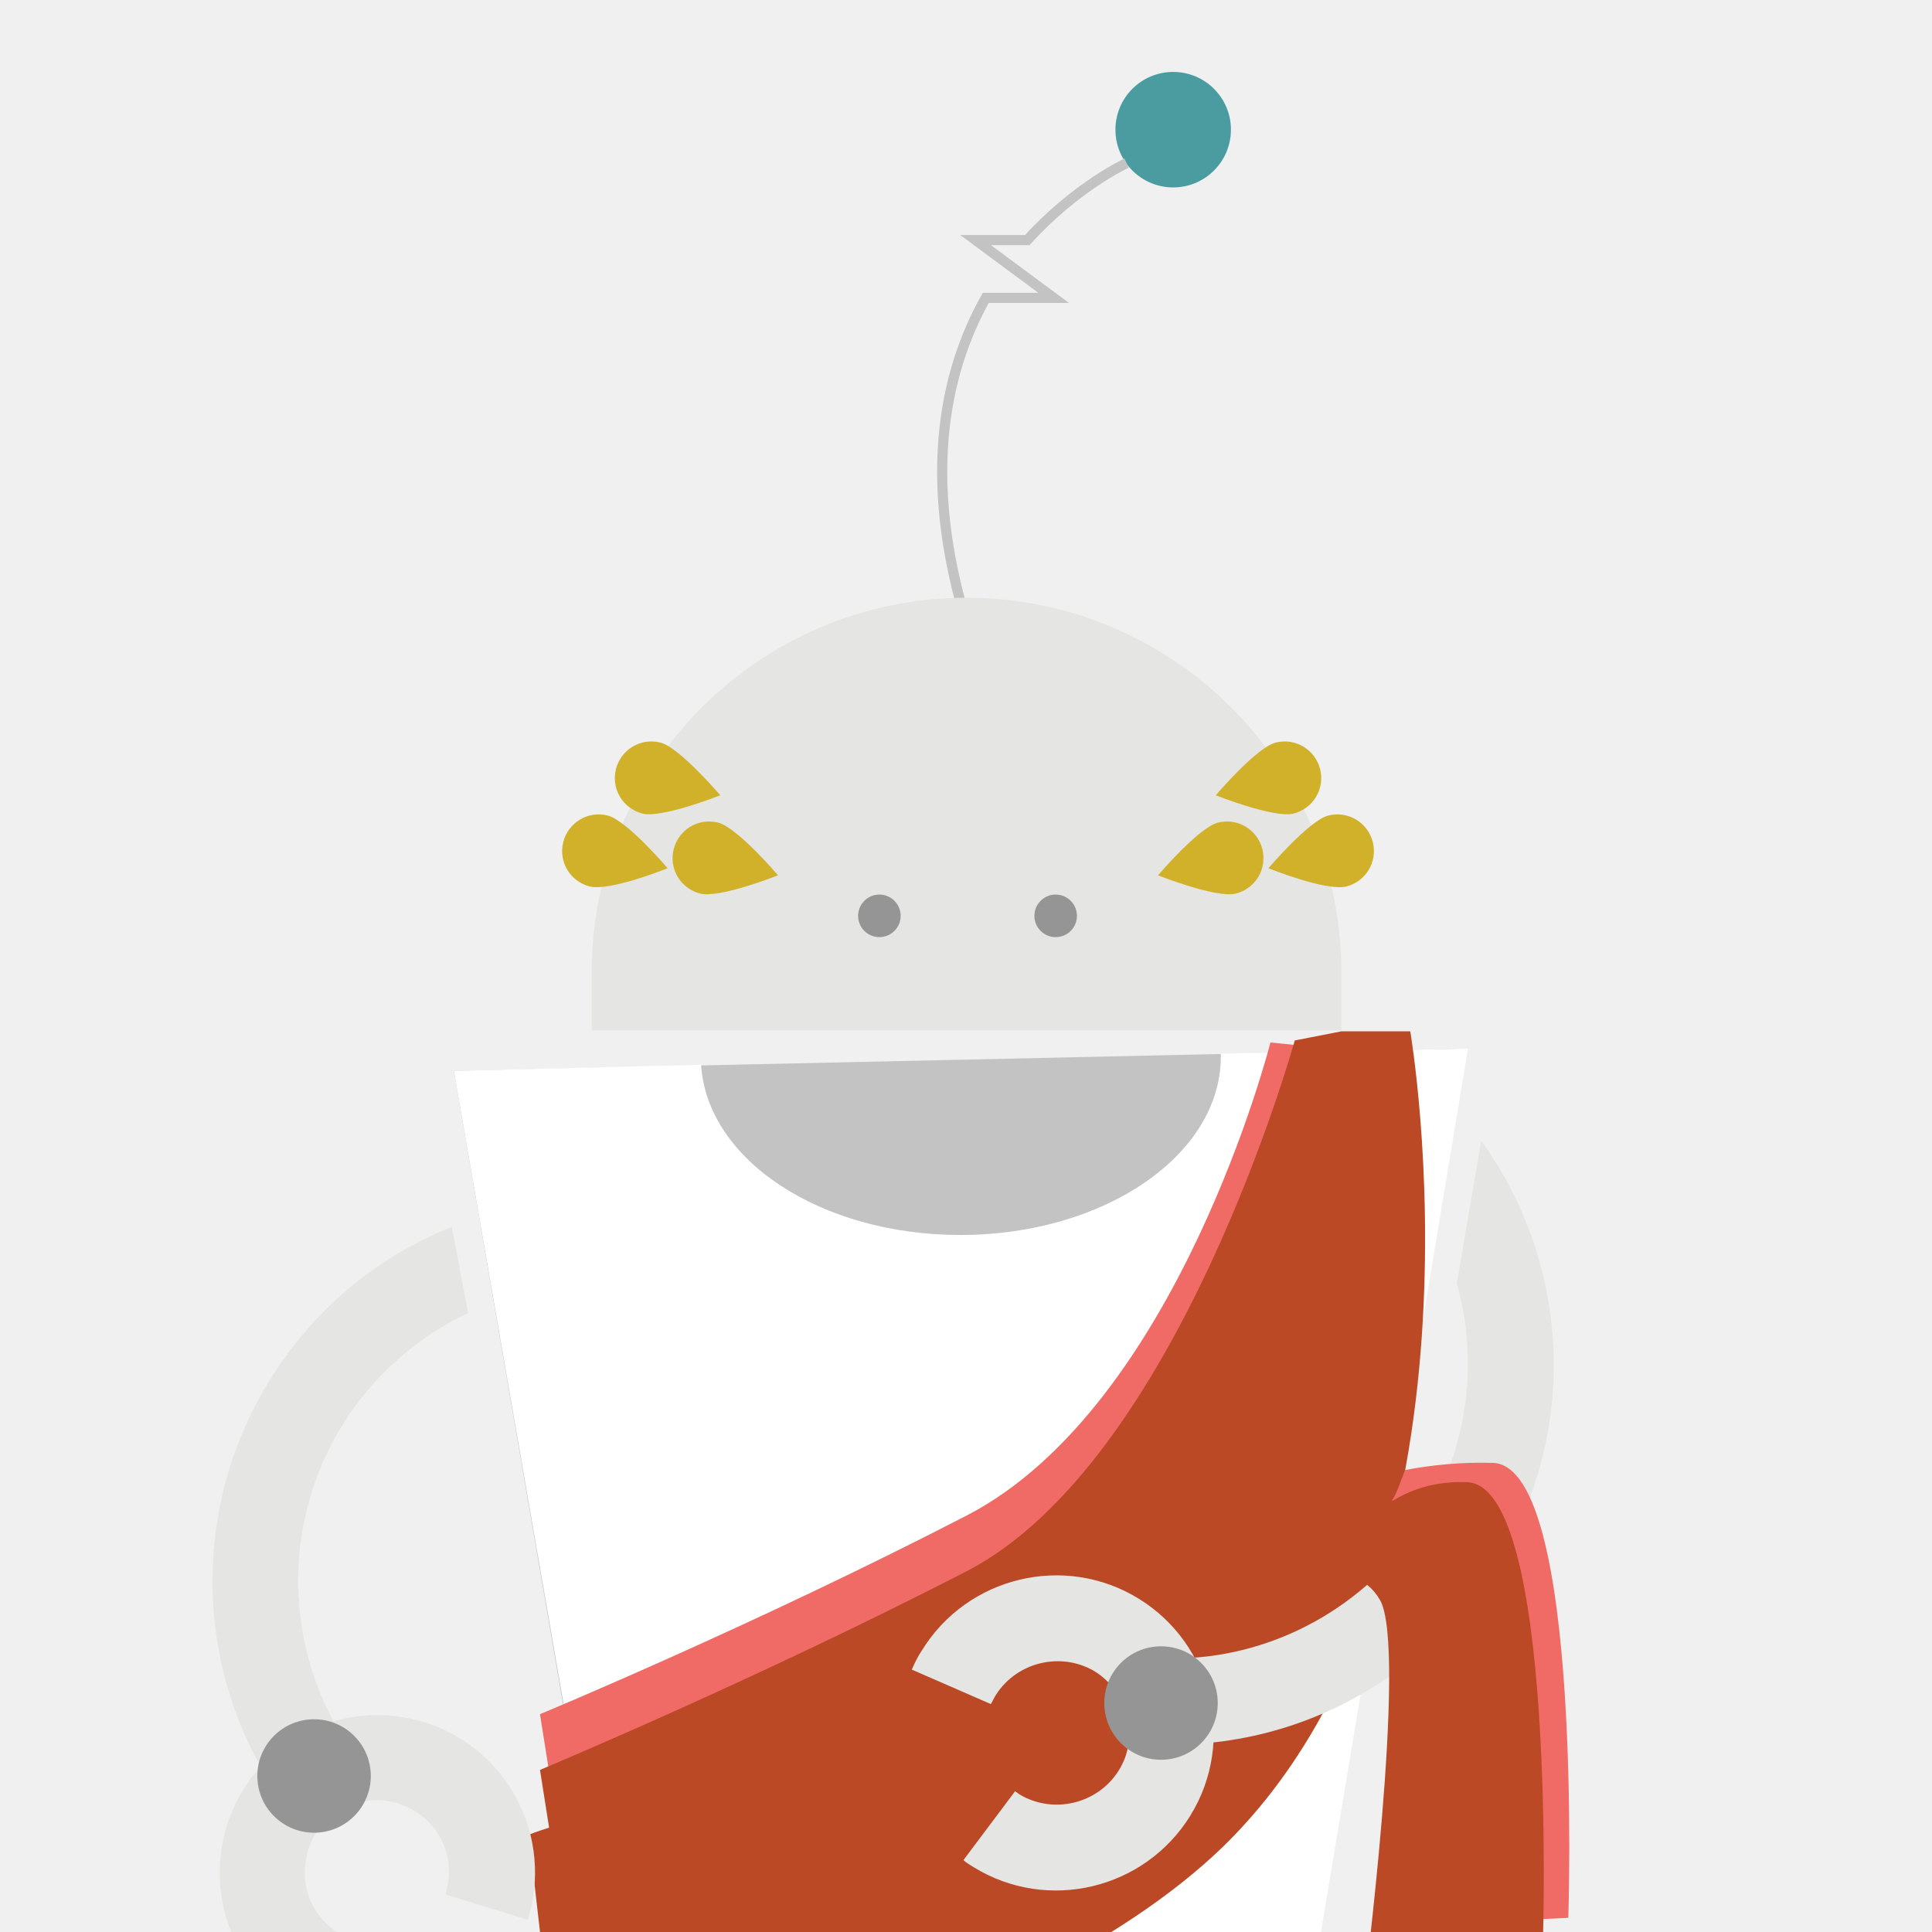
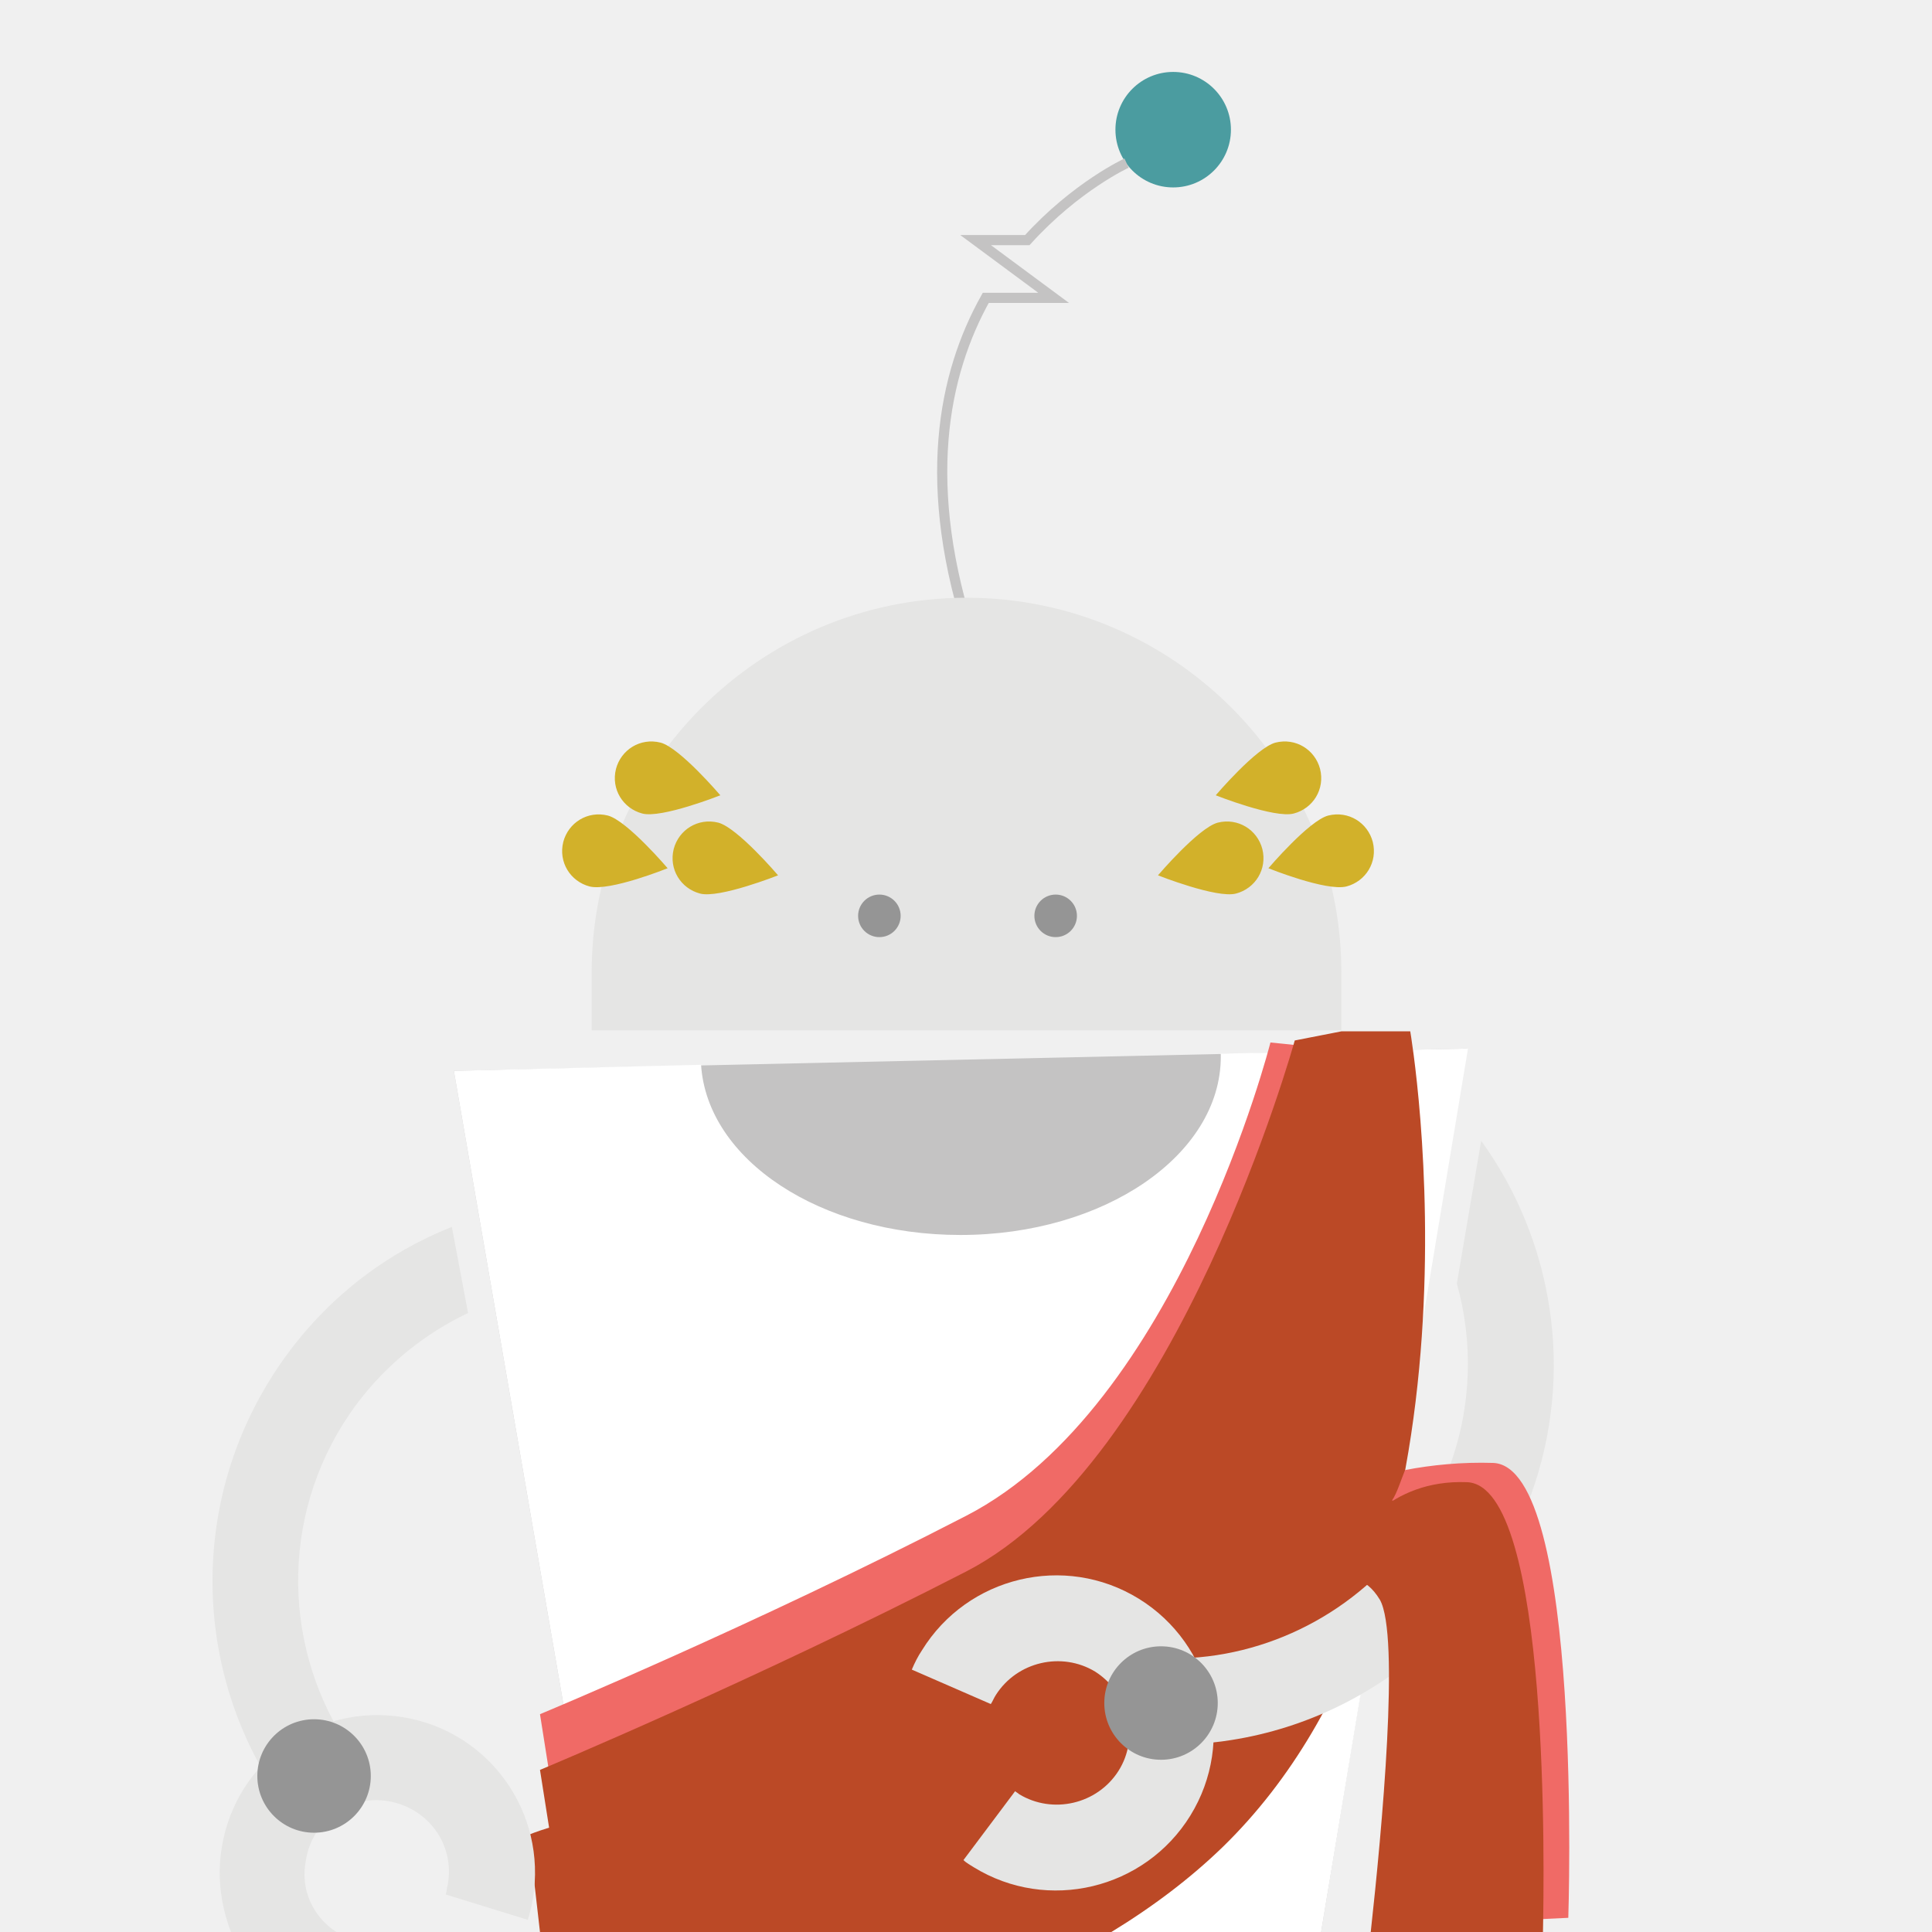
- <svg xmlns="http://www.w3.org/2000/svg" xmlns:xlink="http://www.w3.org/1999/xlink" version="1.1" id="Classic" x="0px" y="0px" width="190.7px" height="190.7px" viewBox="0 0 190.7 190.7" style="enable-background:new 0 0 190.7 190.7;" xml:space="preserve">
-   <style type="text/css">
- 	.mobile-traditional0{clip-path:url(#SVGID_2_);}
- 	.mobile-traditional1{fill:#E5E5E4;}
- 	.mobile-traditional2{fill:#C4C3C3;}
- 	.mobile-traditional3{fill:#FFFFFF;}
- 	.mobile-traditional4{fill:#4B9CA0;}
- 	.mobile-traditional5{fill:none;stroke:#C4C3C3;stroke-miterlimit:10;}
- 	.mobile-traditional6{fill:#959595;}
- 	.mobile-traditional7{fill:#F06A66;}
- 	.mobile-traditional8{fill:#BB4926;}
- 	.mobile-traditional9{fill:#D2B12A;}
- </style>
+ <svg xmlns="http://www.w3.org/2000/svg" id="Classic" width="190.7" height="190.7" viewBox="-210 301.3 190.7 190.7">
+   <style>.mobile-traditional0{fill:#e5e5e4}.mobile-traditional1{fill:#c4c3c3}.mobile-traditional2{fill:#FFF}.mobile-traditional3{fill:#4b9ca0}.mobile-traditional4{fill:none;stroke:#c4c3c3;stroke-miterlimit:10}.mobile-traditional5{fill:#959595}.mobile-traditional6{fill:#f06a66}.mobile-traditional7{fill:#bb4926}.mobile-traditional8{fill:#d2b12a}</style>
+   <path class="mobile-traditional0" d="M-165.4 422.4c-6.3 2.5-11.9 6.7-16.2 12.5-9.6 13-9.7 30.1-1.4 42.9l7.1-4.6c-6.4-9.9-6.4-23.2 1.1-33.3 3-4 6.8-7 11-9l-1.6-8.5z" />
+   <path class="mobile-traditional1" d="M-150.5 492h70.9l14.4-87.2-100 2.2z" />
+   <path class="mobile-traditional2" d="M-89.5 405.6c0 9.7-11.5 17.6-25.7 17.6-13.8 0-25-7.4-25.6-16.8l-24.4.6 14.7 85h70.9l14.5-87.2-24.4.5v.3z" />
+   <circle class="mobile-traditional3" cx="-94.2" cy="314.1" r="5.7" />
+   <path class="mobile-traditional4" d="M-114 364.7c-5.2-15.5-2.9-26.5 1.3-34h6.7l-7.7-5.7h5.1c4.8-5.3 9.8-7.6 9.8-7.6" />
+   <path class="mobile-traditional0" d="M-114.6 360.3c-20.4 0-37 16.6-37 37v5.7h74v-5.7c0-20.4-16.6-37-37-37z" />
+   <circle class="mobile-traditional5" cx="-123.2" cy="391.7" r="2.1" />
+   <circle class="mobile-traditional5" cx="-105.8" cy="391.7" r="2.1" />
+   <path class="mobile-traditional6" d="M-114.6 450.9c-20.9 10.8-42.1 19.6-42.1 19.6l3.4 21.5h37.5c6.8-2.8 13.1-6.2 17.1-9.9 13.4-12.6 19-77.4 19-77.4l-4.9-.5s-9.1 35.9-30 46.7z" />
+   <path class="mobile-traditional7" d="M-77.6 403.1l-4.6.9s-11.5 41.6-32.4 52.4c-21 10.8-42.1 19.6-42.1 19.6l.9 5.7c-1.3.4-2 .7-2 .7l1.1 9.6h56.4c4.1-2.5 7.8-5.3 11-8.4 27.7-27 18.5-80.5 18.5-80.5h-6.8z" />
+   <path class="mobile-traditional0" d="M-63.8 413.9l-2.4 14.1c1.6 5.7 1.5 12-.7 18-.9 2.5-2.1 4.7-3.6 6.7-5.5 7.7-14.4 12.3-23.7 12.3v8.5c7.7 0 15.1-2.4 21.3-6.7.2-.2.5-.3.7-.5.1-.1.3-.2.4-.3 3.7-2.8 6.9-6.2 9.5-10.3 1.3-2.1 2.5-4.4 3.4-6.8 4.4-12.1 2.2-25.2-4.9-35z" />
+   <path class="mobile-traditional6" d="M-72.6 449.4c2.1.6 4.1 1.6 5.2 3.4 2.8 4.8-1.7 39.4-1.6 38.9.1-.5 13.8-1.1 13.8-1.1s1.5-44.5-7.4-44.9c-3.1-.1-6.1.2-8.7.7-.4.9-.8 2.3-1.3 3z" />
+   <path class="mobile-traditional7" d="M-65.2 447.6c-7.8-.3-11.2 5.4-12 6.8-2.8 2.1-4 4.8-4 4.8s4.5-4.8 7.4 0c2 3.5.2 22.8-.9 32.8h17c.1-5.3.8-44.1-7.5-44.4zm-11 6.1c.7-.5 1.5-1 2.5-1.1-1 .3-1.8.7-2.5 1.1z" />
+   <path class="mobile-traditional0" d="M-109.8 478.1c.1.1.3.2.4.3 3.3 2 7.7 1 9.8-2.3 2.1-3.3 1-7.7-2.3-9.8-3.3-2-7.7-1-9.8 2.3-.2.3-.3.6-.5.9l-7.8-3.4c.3-.7.6-1.3 1-1.9 4.5-7.3 14.1-9.6 21.4-5.1s9.6 14.1 5.1 21.4-14.1 9.6-21.4 5.1c-.3-.2-.7-.4-1-.7l5.1-6.8z" />
+   <circle class="mobile-traditional5" cx="-95.4" cy="469.4" r="5.6" />
+   <path class="mobile-traditional8" d="M-151.8 388.8c-1.9-.5-3.1-2.4-2.6-4.4.5-1.9 2.4-3.1 4.4-2.6 1.9.5 5.9 5.2 5.9 5.2s-5.7 2.3-7.7 1.8zM-146.6 381.6c-1.9-.5-3.1-2.4-2.6-4.4.5-1.9 2.4-3.1 4.4-2.6 1.9.5 5.9 5.2 5.9 5.2s-5.8 2.3-7.7 1.8zM-140.9 389.5c-1.9-.5-3.1-2.4-2.6-4.4.5-1.9 2.4-3.1 4.4-2.6 1.9.5 5.9 5.2 5.9 5.2s-5.8 2.3-7.7 1.8z" />
  <g>
-     <defs>
-       <rect id="SVGID_1_" width="190.7" height="190.7" />
-     </defs>
-     <clipPath id="SVGID_2_">
-       <use xlink:href="#SVGID_1_" style="overflow:visible;" />
-     </clipPath>
-     <g class="mobile-traditional0">
-       <path class="mobile-traditional1" d="M44.6,121.1c-6.3,2.5-11.9,6.7-16.2,12.5c-9.6,13-9.7,30.1-1.4,42.9l7.1-4.6c-6.4-9.9-6.4-23.2,1.1-33.3    c3-4,6.8-7,11-9L44.6,121.1z" />
-       <path class="mobile-traditional1" d="M92.9,214.3c0.7,3.2,0.9,6.6,0.6,10.1c-0.5,5.2-2.2,10-4.7,14.1c2.2-0.5,4.5-0.6,6.8-0.2    c1.3,0.2,2.5,0.5,3.6,0.9c2-4.3,3.3-9,3.8-13.9c0.3-3.6,0.2-7.2-0.3-10.7L92.9,214.3z" />
-       <polygon class="mobile-traditional2" points="126.7,213 62.9,210.7 44.8,105.7 144.8,103.5   " />
-       <path class="mobile-traditional3" d="M120.5,104c0,0.1,0,0.2,0,0.3c0,9.7-11.5,17.6-25.7,17.6c-13.8,0-25-7.4-25.6-16.8l-24.4,0.6l18.2,105    l63.7,2.3l18.2-109.5L120.5,104z" />
-       <g>
-         <circle class="mobile-traditional4" cx="115.8" cy="12.8" r="5.7" />
-         <path class="mobile-traditional5" d="M106.5,18.5" />
-         <path class="mobile-traditional5" d="M96,63.4c-5.2-15.5-2.9-26.5,1.3-34l6.7,0l-7.7-5.7l5.1,0c4.8-5.3,9.8-7.6,9.8-7.6" />
-       </g>
-       <path class="mobile-traditional1" d="M95.4,59c-20.4,0-37,16.6-37,37v5.7h74V96C132.4,75.6,115.8,59,95.4,59z" />
-       <circle class="mobile-traditional6" cx="86.8" cy="90.4" r="2.1" />
-       <circle class="mobile-traditional6" cx="104.2" cy="90.4" r="2.1" />
-       <path class="mobile-traditional7" d="M125.4,102.9c0,0-9.1,35.9-30,46.7s-42.1,19.6-42.1,19.6l5.1,32.2c0,0,39.5-8,52.9-20.6s19-77.4,19-77.4    L125.4,102.9z" />
-       <path class="mobile-traditional8" d="M139.2,101.8l-6.8,0l-4.6,0.9c0,0-11.5,41.6-32.4,52.4c-21,10.8-42.1,19.6-42.1,19.6l0.9,5.7    c-1.3,0.4-2,0.7-2,0.7l3.4,29.6c0,0,44.6-8.6,65.1-28.4C148.4,155.3,139.2,101.8,139.2,101.8z" />
-       <path class="mobile-traditional1" d="M146.2,112.6l-2.4,14.1c1.6,5.7,1.5,12-0.7,18c-0.9,2.5-2.1,4.7-3.6,6.7l0,0c-5.5,7.7-14.4,12.3-23.7,12.3    l0,8.5c7.7,0,15.1-2.4,21.3-6.7l0,0c0.2-0.2,0.5-0.3,0.7-0.5c0.1-0.1,0.3-0.2,0.4-0.3c3.7-2.8,6.9-6.2,9.5-10.3c0,0,0,0,0,0l0,0    c1.3-2.1,2.5-4.4,3.4-6.8C155.5,135.5,153.3,122.4,146.2,112.6z" />
-       <path class="mobile-traditional7" d="M137.4,148.1c2.1,0.6,4.1,1.6,5.2,3.4c2.8,4.8-1.7,39.4-1.6,38.9c0.1-0.5,13.8-1.1,13.8-1.1    s1.5-44.5-7.4-44.9c-3.1-0.1-6.1,0.2-8.7,0.7C138.3,146,137.9,147.4,137.4,148.1z" />
-       <path class="mobile-traditional8" d="M144.8,146.3c-7.8-0.3-11.2,5.4-12,6.8c-2.8,2.1-4,4.8-4,4.8s4.5-4.8,7.4,0c2.8,4.8-1.7,39.4-1.6,38.9    s13.8-1.1,13.8-1.1s0.1-1.6,0.1-4.2c2.2-0.1,3.8-0.2,3.8-0.2S153.7,146.6,144.8,146.3z M133.8,152.4c0.7-0.5,1.5-1,2.5-1.1    C135.3,151.6,134.5,152,133.8,152.4z" />
-       <g>
-         <g>
-           <path class="mobile-traditional1" d="M100.2,176.8c0.1,0.1,0.3,0.2,0.4,0.3c3.3,2,7.7,1,9.8-2.3s1-7.7-2.3-9.8c-3.3-2-7.7-1-9.8,2.3      c-0.2,0.3-0.3,0.6-0.5,0.9l-7.8-3.4c0.3-0.7,0.6-1.3,1-1.9c4.5-7.3,14.1-9.6,21.4-5.1c7.3,4.5,9.6,14.1,5.1,21.4      c-4.5,7.3-14.1,9.6-21.4,5.1c-0.3-0.2-0.7-0.4-1-0.7L100.2,176.8z" />
-         </g>
-         <circle class="mobile-traditional6" cx="114.6" cy="168.1" r="5.6" />
-       </g>
-       <g>
-         <path class="mobile-traditional9" d="M58.2,87.5c-1.9-0.5-3.1-2.4-2.6-4.4c0.5-1.9,2.4-3.1,4.4-2.6c1.9,0.5,5.9,5.2,5.9,5.2S60.2,88,58.2,87.5z" />
-         <path class="mobile-traditional9" d="M63.4,80.3c-1.9-0.5-3.1-2.4-2.6-4.4c0.5-1.9,2.4-3.1,4.4-2.6c1.9,0.5,5.9,5.2,5.9,5.2S65.3,80.8,63.4,80.3z     " />
-         <path class="mobile-traditional9" d="M69.1,88.2c-1.9-0.5-3.1-2.4-2.6-4.4c0.5-1.9,2.4-3.1,4.4-2.6c1.9,0.5,5.9,5.2,5.9,5.2S71,88.7,69.1,88.2z" />
-       </g>
-       <g>
-         <path class="mobile-traditional9" d="M132.9,87.5c1.9-0.5,3.1-2.4,2.6-4.4c-0.5-1.9-2.4-3.1-4.4-2.6c-1.9,0.5-5.9,5.2-5.9,5.2     S130.9,88,132.9,87.5z" />
-         <path class="mobile-traditional9" d="M127.7,80.3c1.9-0.5,3.1-2.4,2.6-4.4c-0.5-1.9-2.4-3.1-4.4-2.6c-1.9,0.5-5.9,5.2-5.9,5.2     S125.8,80.8,127.7,80.3z" />
-         <path class="mobile-traditional9" d="M122,88.2c1.9-0.5,3.1-2.4,2.6-4.4c-0.5-1.9-2.4-3.1-4.4-2.6c-1.9,0.5-5.9,5.2-5.9,5.2S120.1,88.7,122,88.2z     " />
-       </g>
-       <g>
-         <path class="mobile-traditional2" d="M80,247.7c2.2-5.9,8.4-9.7,14.9-8.7c6.5,1,11.3,6.4,11.7,12.7l5.3,0.8c0-9.2-6.8-17.3-16.2-18.7     c-9.4-1.4-18.2,4.4-21,13.2L80,247.7z" />
-         <circle class="mobile-traditional2" cx="92.8" cy="252.6" r="10.8" />
-       </g>
-       <g>
-         <path class="mobile-traditional1" d="M36.5,191.9c-0.2,0-0.4,0-0.5-0.1c-3.9-0.7-6.5-4.3-5.8-8.2c0.6-3.9,4.3-6.5,8.2-5.8     c3.9,0.7,6.5,4.3,5.8,8.2c-0.1,0.3-0.1,0.7-0.2,1l8.1,2.5c0.2-0.7,0.4-1.4,0.5-2.1c1.4-8.5-4.3-16.5-12.8-17.9     c-8.5-1.4-16.5,4.3-17.9,12.8c-1.4,8.5,4.3,16.5,12.8,17.9c0.4,0.1,0.8,0.1,1.2,0.1L36.5,191.9z" />
-         <circle class="mobile-traditional6" cx="31" cy="175.3" r="5.6" />
-       </g>
-     </g>
+     <path class="mobile-traditional8" d="M-77.1 388.8c1.9-.5 3.1-2.4 2.6-4.4-.5-1.9-2.4-3.1-4.4-2.6-1.9.5-5.9 5.2-5.9 5.2s5.7 2.3 7.7 1.8zM-82.3 381.6c1.9-.5 3.1-2.4 2.6-4.4-.5-1.9-2.4-3.1-4.4-2.6-1.9.5-5.9 5.2-5.9 5.2s5.8 2.3 7.7 1.8zM-88 389.5c1.9-.5 3.1-2.4 2.6-4.4-.5-1.9-2.4-3.1-4.4-2.6-1.9.5-5.9 5.2-5.9 5.2s5.8 2.3 7.7 1.8z" />
+   </g>
+   <g>
+     <path class="mobile-traditional0" d="M-170.2 470.8c-8.5-1.4-16.5 4.3-17.9 12.8-.5 2.9-.1 5.8.9 8.4h10.4c-2.3-1.5-3.6-4.2-3-7.1.6-3.9 4.3-6.5 8.2-5.8 3.9.7 6.5 4.3 5.8 8.2-.1.3-.1.7-.2 1l8.1 2.5c.2-.7.4-1.4.5-2.1 1.4-8.5-4.3-16.5-12.8-17.9z" />
+     <circle class="mobile-traditional5" cx="-179" cy="476.6" r="5.6" />
  </g>
</svg>
